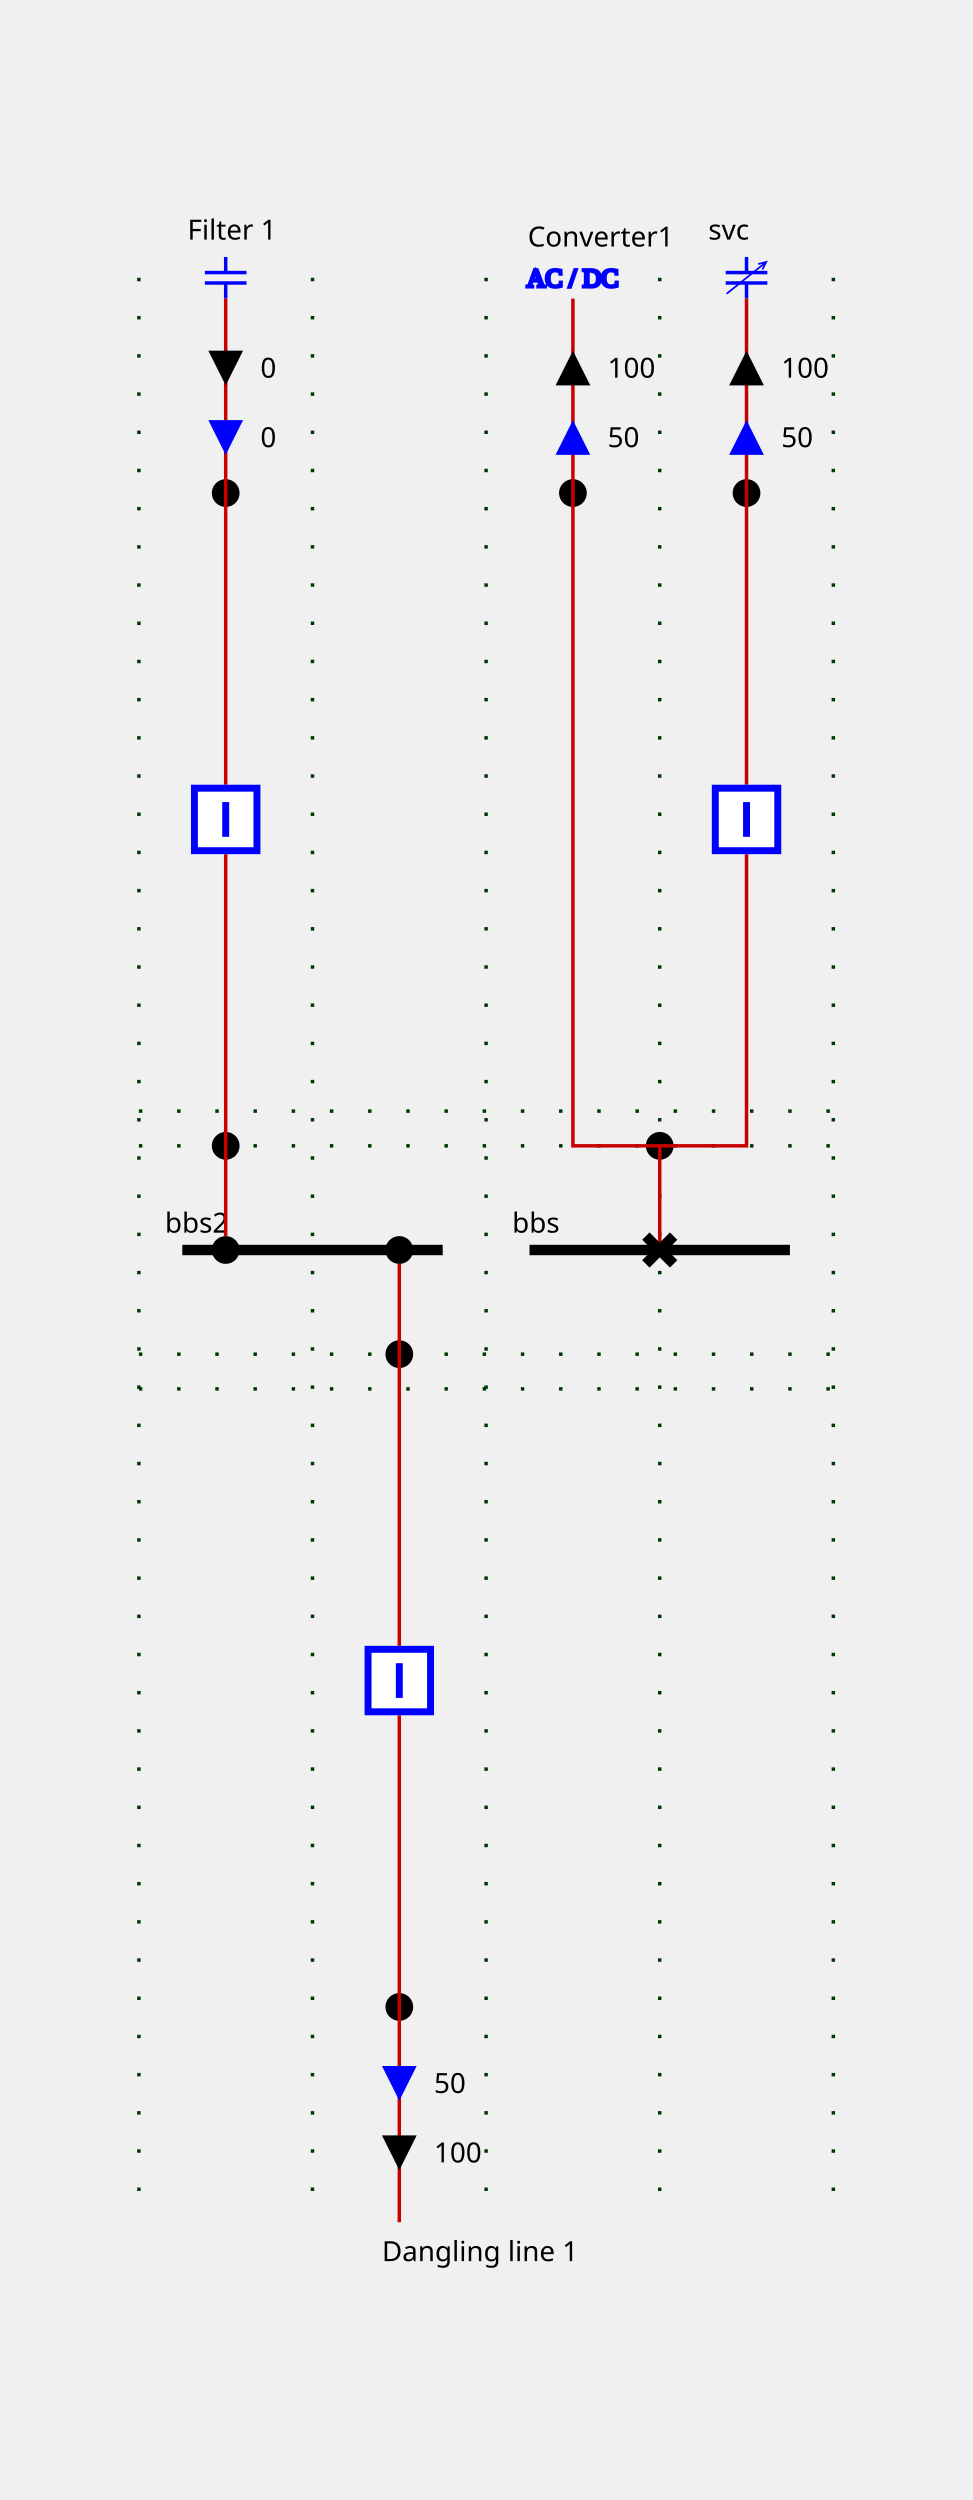
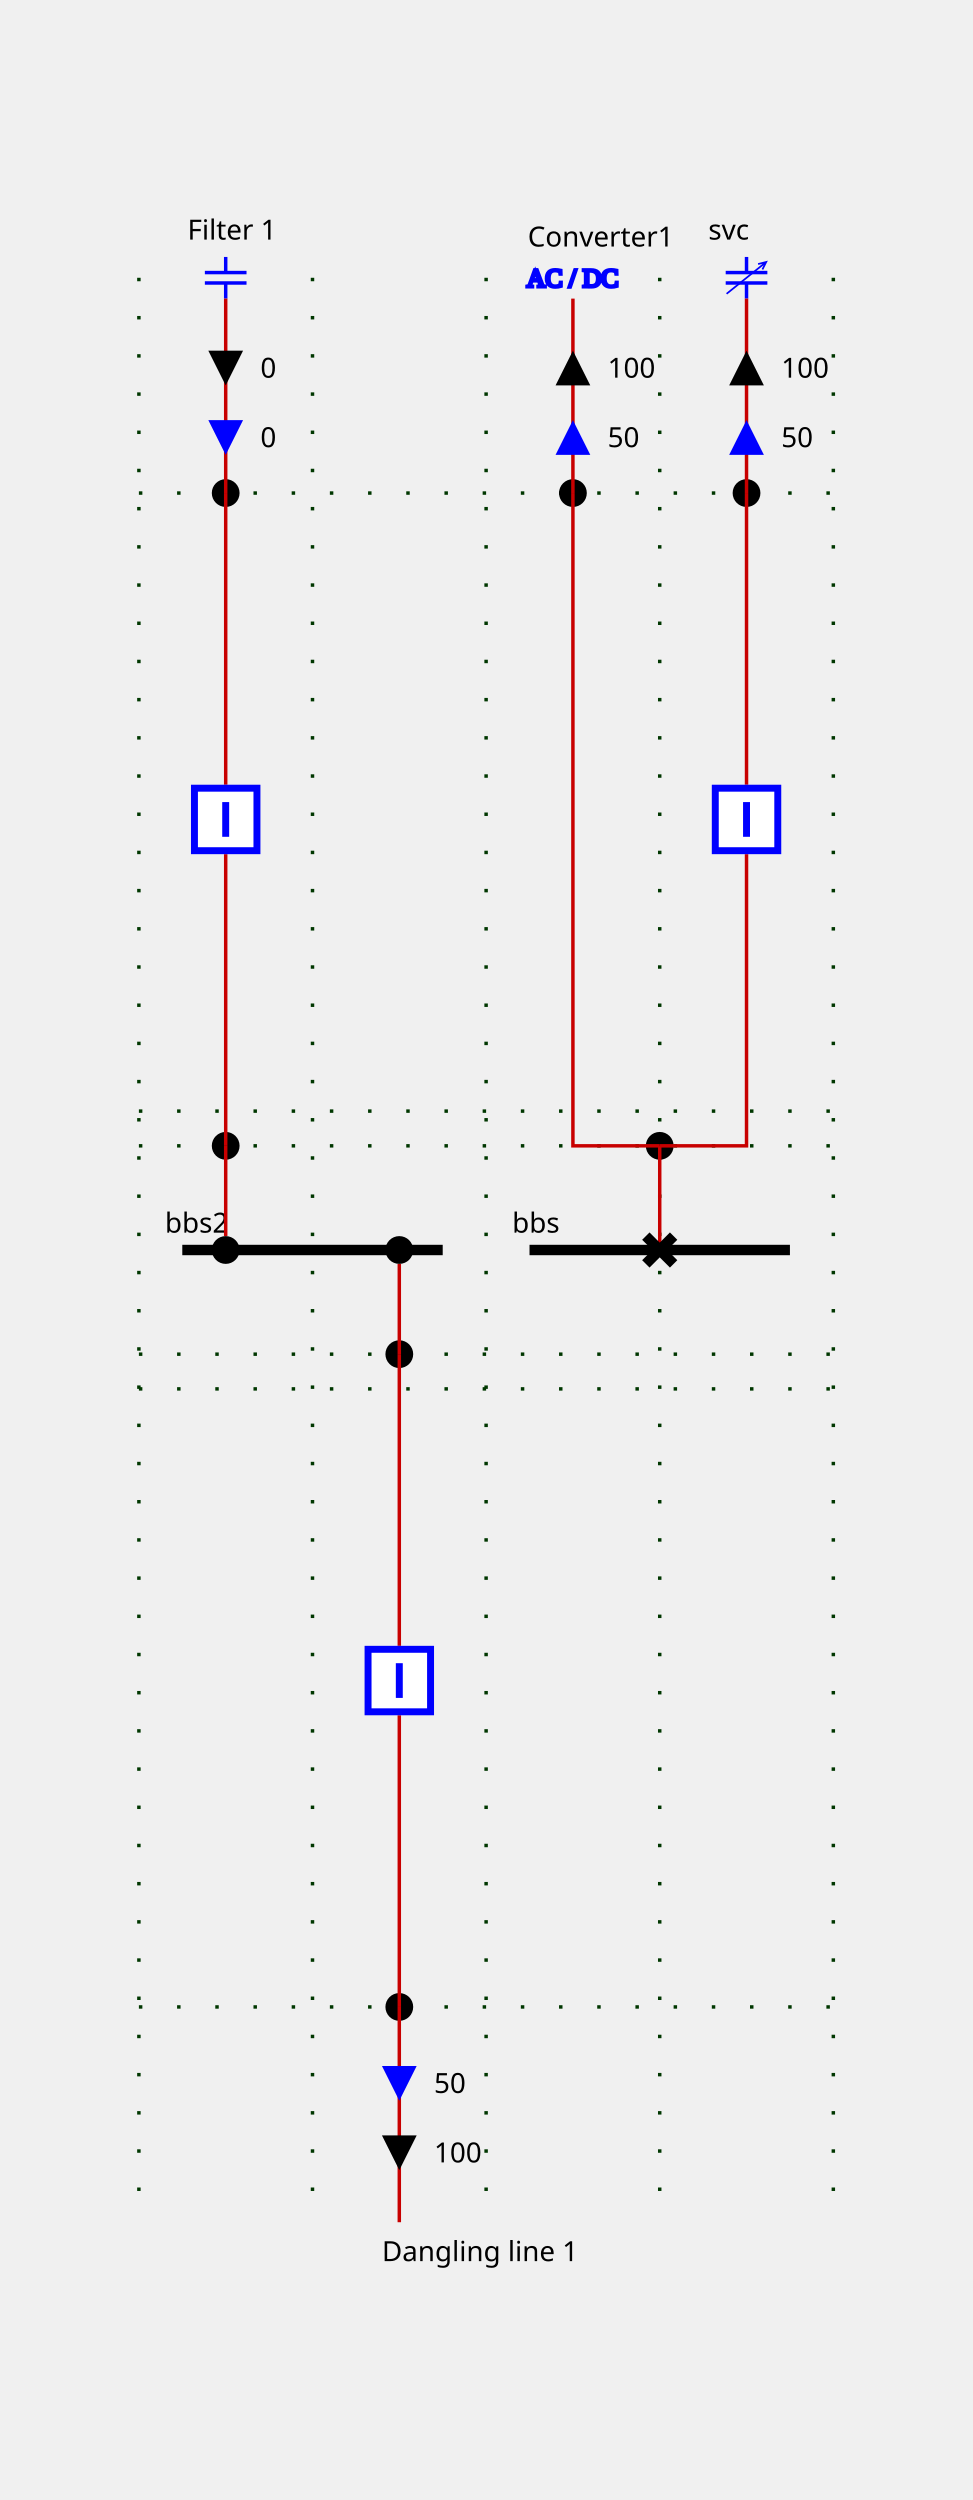
<svg xmlns="http://www.w3.org/2000/svg" height="720.0" viewBox="0 0 280.0 720.0" width="280.0">
  <style>
/* ----------------------------------------------------------------------- */
/* File: tautologies.css ------------------------------------------------- */
.sld-out .sld-arrow-in {visibility: hidden}
.sld-in .sld-arrow-out {visibility: hidden}
.sld-closed .sld-sw-open {visibility: hidden}
.sld-open .sld-sw-closed {visibility: hidden}
.sld-hidden-node {visibility: hidden}
.sld-top-feeder .sld-label {dominant-baseline: auto}
.sld-bottom-feeder .sld-label {dominant-baseline: hanging}
.sld-arrow-p .sld-label {dominant-baseline: middle}
.sld-arrow-q .sld-label {dominant-baseline: middle}
/* ----------------------------------------------------------------------- */
/* File : components.css ------------------------------------------------- */
/* Stroke black */
.sld-disconnector {stroke-width: 3; stroke: black; fill: none}
/* Stroke blue */
.sld-breaker {stroke-width: 2; stroke: blue; fill:white}
/* Stroke --sld-vl-color with fallback black */
.sld-bus-connection {stroke: var(--sld-vl-color, black); stroke-width: 4; fill: none}
.sld-busbar-section {stroke: var(--sld-vl-color, black); stroke-width: 3; fill: none}
/* Stroke --sld-vl-color with fallback red */
.sld-wire {stroke: var(--sld-vl-color, #c80000); fill: none}
/* Stroke --sld-vl-color with fallback blue */
.sld-load-break-switch {stroke: var(--sld-vl-color, blue); fill: none}
.sld-load {stroke: var(--sld-vl-color, blue); fill: none}
.sld-generator {stroke: var(--sld-vl-color, blue); fill: none}
.sld-two-wt {stroke: var(--sld-vl-color, blue); fill: none}
.sld-three-wt {stroke: var(--sld-vl-color, blue); fill: none}
.sld-winding {stroke: var(--sld-vl-color, blue); fill: none}
.sld-capacitor {stroke: var(--sld-vl-color, blue); fill: none}
.sld-inductor {stroke: var(--sld-vl-color, blue); fill: none}
.sld-pst {stroke: var(--sld-vl-color, blue); fill: none}
.sld-pst-arrow {stroke: black; fill: none}
.sld-svc {stroke: var(--sld-vl-color, blue); fill: none}
.sld-vsc {stroke: var(--sld-vl-color, blue); font-size: 7.43px; fill: none}
/* Stroke none &amp; fill: --sld-vl-color */
.sld-node-infos {stroke: none; fill: var(--sld-vl-color, black)}
/* Stroke none &amp; fill: black */
.sld-label {stroke: none; fill: black; font: 8px "Verdana"}
.sld-graph-label {stroke: none; fill: black; font: 12px "Verdana"}
.sld-node {stroke: none; fill: black}
.sld-flash {stroke: none; fill: black}
.sld-lock {stroke: none; fill: black}
/* Specific */
.sld-grid {stroke: #003700; stroke-dasharray: 1,10}
.sld-arrow-p {fill:black}
.sld-arrow-q {fill:blue}
.sld-frame {fill: var(--sld-background-color, transparent)}

</style>
  <rect class="sld-frame" height="100%" width="100%" />
  <g>
    <g class="sld-grid" id="GRID_vl">
      <line x1="40.0" x2="40.0" y1="80.0" y2="640.0" />
      <line x1="90.0" x2="90.0" y1="80.0" y2="640.0" />
      <line x1="140.0" x2="140.0" y1="80.0" y2="640.0" />
      <line x1="190.0" x2="190.0" y1="80.0" y2="640.0" />
      <line x1="240.0" x2="240.0" y1="80.0" y2="640.0" />
      <line x1="40.0" x2="240.0" y1="330.0" y2="330.0" />
+       <line x1="40.0" x2="240.0" y1="320.0" y2="320.0" />
+       <line x1="40.0" x2="240.0" y1="142.0" y2="142.0" />
      <line x1="40.0" x2="240.0" y1="390.0" y2="390.0" />
-       <line x1="40.0" x2="240.0" y1="320.0" y2="320.0" />
      <line x1="40.0" x2="240.0" y1="400.0" y2="400.0" />
+       <line x1="40.0" x2="240.0" y1="578.0" y2="578.0" />
    </g>
    <g class="sld-busbar-section" id="idbbs" transform="translate(152.5,360.0)">
      <line x1="0" x2="75.0" y1="0" y2="0" />
      <text class="sld-label" id="bbs_NW_LABEL" x="-5.0" y="-5.0">bbs</text>
    </g>
    <g class="sld-busbar-section" id="idbbs2" transform="translate(52.5,360.0)">
      <line x1="0" x2="75.0" y1="0" y2="0" />
      <text class="sld-label" id="bbs2_NW_LABEL" x="-5.0" y="-5.0">bbs2</text>
    </g>
    <g class="cell idEXTERN_32_0" id="idEXTERN_32_0">
      <g class="sld-node" id="idINTERNAL_95_vl_95_vsc_95_1" transform="translate(186.0,326.0)">
        <circle cx="4" cy="4" r="4" />
      </g>
      <g class="sld-node" id="idINTERNAL_95_vl_95_svc" transform="translate(211.0,138.0)">
        <circle cx="4" cy="4" r="4" />
      </g>
      <g class="sld-svc sld-top-feeder" id="idsvc" transform="translate(209.0,74.0)">
        <path d="M 6,0 V 4.5 M 0,4.5 H 12 M 0,7.5 H 12 M 6,7.5 V 12" />
        <path d="M 0.256,10.611 11.671,1.448 M 9.329,2.045 11.671,1.448 10.581,3.605" style="fill:none;stroke:#0000ff;stroke-width:0.5;stroke-linejoin:miter" />
        <text class="sld-label" id="svc_N_LABEL" x="-5.0" y="-5.0">svc</text>
      </g>
      <g class="sld-node" id="idINTERNAL_95_vl_95_vsc_95_2" transform="translate(161.0,138.0)">
        <circle cx="4" cy="4" r="4" />
      </g>
      <g class="sld-vsc sld-top-feeder" id="idvsc" transform="translate(157.0,76.0)">
        <text x="-5.3" y="6.6">AC / DC</text>
        <text class="sld-label" id="vsc_N_LABEL" x="-5.0" y="-5.0">Converter1</text>
      </g>
      <g class="sld-wire" id="_95_vl_95_d_95_INTERNAL_95_vl_95_vsc_95_1">
        <polyline points="190.0,360.0,190.0,330.0" />
      </g>
      <g class="sld-wire" id="_95_vl_95_b_95_INTERNAL_95_vl_95_vsc_95_1">
        <polyline points="215.0,246.0,215.0,330.0,190.0,330.0" />
      </g>
      <g class="sld-wire" id="_95_vl_95_INTERNAL_95_vl_95_vsc_95_1_95_INTERNAL_95_vl_95_vsc_95_2">
        <polyline points="190.0,330.0,165.0,330.0,165.0,142.0" />
      </g>
      <g class="sld-wire" id="_95_vl_95_b_95_INTERNAL_95_vl_95_svc">
        <polyline points="215.0,226.0,215.0,142.0" />
      </g>
      <g class="sld-wire" id="_95_vl_95_INTERNAL_95_vl_95_svc_95_svc">
        <polyline points="215.0,142.0,215.0,86.0" />
      </g>
      <g class="sld-arrow-p sld-out" id="idsvc_ARROW_ACTIVE" transform="translate(210.0,101.0)">
        <polygon class="sld-arrow-in" points="0,0 10,0 5,10" />
        <polygon class="sld-arrow-out" points="5,0 10,10 0,10" />
        <text class="sld-label" x="15.0" y="5.0">100</text>
      </g>
      <g class="sld-arrow-q sld-out" id="idsvc_ARROW_REACTIVE" transform="translate(210.0,121.0)">
        <polygon class="sld-arrow-in" points="0,0 10,0 5,10" />
        <polygon class="sld-arrow-out" points="5,0 10,10 0,10" />
        <text class="sld-label" x="15.0" y="5.0">50</text>
      </g>
      <g class="sld-wire" id="_95_vl_95_INTERNAL_95_vl_95_vsc_95_2_95_vsc">
        <polyline points="165.0,142.0,165.0,86.0" />
      </g>
      <g class="sld-arrow-p sld-out" id="idvsc_ARROW_ACTIVE" transform="translate(160.0,101.0)">
        <polygon class="sld-arrow-in" points="0,0 10,0 5,10" />
        <polygon class="sld-arrow-out" points="5,0 10,10 0,10" />
        <text class="sld-label" x="15.0" y="5.0">100</text>
      </g>
      <g class="sld-arrow-q sld-out" id="idvsc_ARROW_REACTIVE" transform="translate(160.0,121.0)">
        <polygon class="sld-arrow-in" points="0,0 10,0 5,10" />
        <polygon class="sld-arrow-out" points="5,0 10,10 0,10" />
        <text class="sld-label" x="15.0" y="5.0">50</text>
      </g>
      <g class="sld-disconnector sld-closed" id="idd" transform="translate(186.0,356.0)">
        <path class="sld-sw-closed" d="M0,0 8,8 M8,0 0,8" />
        <path class="sld-sw-open" d="M8,0 0,8" />
      </g>
      <g class="sld-breaker sld-closed" id="idb" transform="translate(205.0,226.0)">
        <path class="sld-sw-closed" d="M1,1 V19 H19 V1z M10,5 V15" />
        <path class="sld-sw-open" d="M1,1 V19 H19 V1z M5,10 H15" />
      </g>
    </g>
    <g class="cell idEXTERN_32_1" id="idEXTERN_32_1">
      <g class="sld-node" id="idINTERNAL_95_vl_95_b2" transform="translate(61.0,326.0)">
        <circle cx="4" cy="4" r="4" />
      </g>
      <g class="sld-node" id="idINTERNAL_95_vl_95_C1" transform="translate(61.0,138.0)">
        <circle cx="4" cy="4" r="4" />
      </g>
      <g class="sld-capacitor sld-top-feeder" id="idC1" transform="translate(59.0,74.0)">
        <line x1="6" x2="6" y1="0" y2="4.5" />
        <line x1="0" x2="12" y1="4.5" y2="4.5" />
        <line x1="0" x2="12" y1="7.5" y2="7.5" />
        <line x1="6" x2="6" y1="7.5" y2="12" />
        <text class="sld-label" id="C1_N_LABEL" x="-5.0" y="-5.0">Filter 1</text>
      </g>
      <g class="sld-wire" id="_95_vl_95_BUSCO_95_b2_95_INTERNAL_95_vl_95_b2">
        <polyline points="65.0,356.0,65.0,330.0" />
      </g>
      <g class="sld-wire" id="_95_vl_95_INTERNAL_95_vl_95_b2_95_b2">
        <polyline points="65.0,330.0,65.0,246.0" />
      </g>
      <g class="sld-wire" id="_95_vl_95_b2_95_INTERNAL_95_vl_95_C1">
        <polyline points="65.0,226.0,65.0,142.0" />
      </g>
      <g class="sld-wire" id="_95_vl_95_INTERNAL_95_vl_95_C1_95_C1">
        <polyline points="65.0,142.0,65.0,86.0" />
      </g>
      <g class="sld-arrow-p sld-in" id="idC1_ARROW_ACTIVE" transform="translate(60.0,101.0)">
        <polygon class="sld-arrow-in" points="0,0 10,0 5,10" />
        <polygon class="sld-arrow-out" points="5,0 10,10 0,10" />
        <text class="sld-label" x="15.0" y="5.0">0</text>
      </g>
      <g class="sld-arrow-q sld-in" id="idC1_ARROW_REACTIVE" transform="translate(60.0,121.0)">
        <polygon class="sld-arrow-in" points="0,0 10,0 5,10" />
        <polygon class="sld-arrow-out" points="5,0 10,10 0,10" />
        <text class="sld-label" x="15.0" y="5.0">0</text>
      </g>
      <g class="sld-bus-connection" id="idBUSCO_95_b2" transform="translate(61.0,356.0)">
        <circle cx="4" cy="4" r="2" />
      </g>
      <g class="sld-breaker sld-closed" id="idb2" transform="translate(55.0,226.0)">
        <path class="sld-sw-closed" d="M1,1 V19 H19 V1z M10,5 V15" />
        <path class="sld-sw-open" d="M1,1 V19 H19 V1z M5,10 H15" />
      </g>
    </g>
    <g class="cell idEXTERN_32_2" id="idEXTERN_32_2">
      <g class="sld-node" id="idINTERNAL_95_vl_95_b3" transform="translate(111.0,386.0)">
        <circle cx="4" cy="4" r="4" />
      </g>
      <g class="sld-node" id="idINTERNAL_95_vl_95_dl1" transform="translate(111.0,574.0)">
        <circle cx="4" cy="4" r="4" />
      </g>
      <g class="sld-bottom-feeder" id="iddl1" transform="translate(115.0,640.0)">
        <text class="sld-label" id="dl1_S_LABEL" x="-5.0" y="5.0">Dangling line 1</text>
      </g>
      <g class="sld-wire" id="_95_vl_95_BUSCO_95_b3_95_INTERNAL_95_vl_95_b3">
        <polyline points="115.0,364.0,115.0,390.0" />
      </g>
      <g class="sld-wire" id="_95_vl_95_INTERNAL_95_vl_95_b3_95_b3">
        <polyline points="115.0,390.0,115.0,474.0" />
      </g>
      <g class="sld-wire" id="_95_vl_95_b3_95_INTERNAL_95_vl_95_dl1">
        <polyline points="115.0,494.0,115.0,578.0" />
      </g>
      <g class="sld-wire" id="_95_vl_95_INTERNAL_95_vl_95_dl1_95_dl1">
        <polyline points="115.0,578.0,115.0,640.0" />
      </g>
      <g class="sld-arrow-p sld-out" id="iddl1_ARROW_ACTIVE" transform="translate(110.0,615.0)">
        <polygon class="sld-arrow-in" points="0,0 10,0 5,10" transform="rotate(180.0,5.0,5.0)" />
        <polygon class="sld-arrow-out" points="5,0 10,10 0,10" transform="rotate(180.0,5.0,5.0)" />
        <text class="sld-label" x="15.0" y="5.0">100</text>
      </g>
      <g class="sld-arrow-q sld-out" id="iddl1_ARROW_REACTIVE" transform="translate(110.0,595.0)">
        <polygon class="sld-arrow-in" points="0,0 10,0 5,10" transform="rotate(180.0,5.0,5.0)" />
        <polygon class="sld-arrow-out" points="5,0 10,10 0,10" transform="rotate(180.0,5.0,5.0)" />
        <text class="sld-label" x="15.0" y="5.0">50</text>
      </g>
      <g class="sld-bus-connection" id="idBUSCO_95_b3" transform="translate(111.0,356.0)">
        <circle cx="4" cy="4" r="2" />
      </g>
      <g class="sld-breaker sld-closed" id="idb3" transform="translate(105.0,474.0)">
        <path class="sld-sw-closed" d="M1,1 V19 H19 V1z M10,5 V15" />
        <path class="sld-sw-open" d="M1,1 V19 H19 V1z M5,10 H15" />
      </g>
    </g>
  </g>
</svg>
